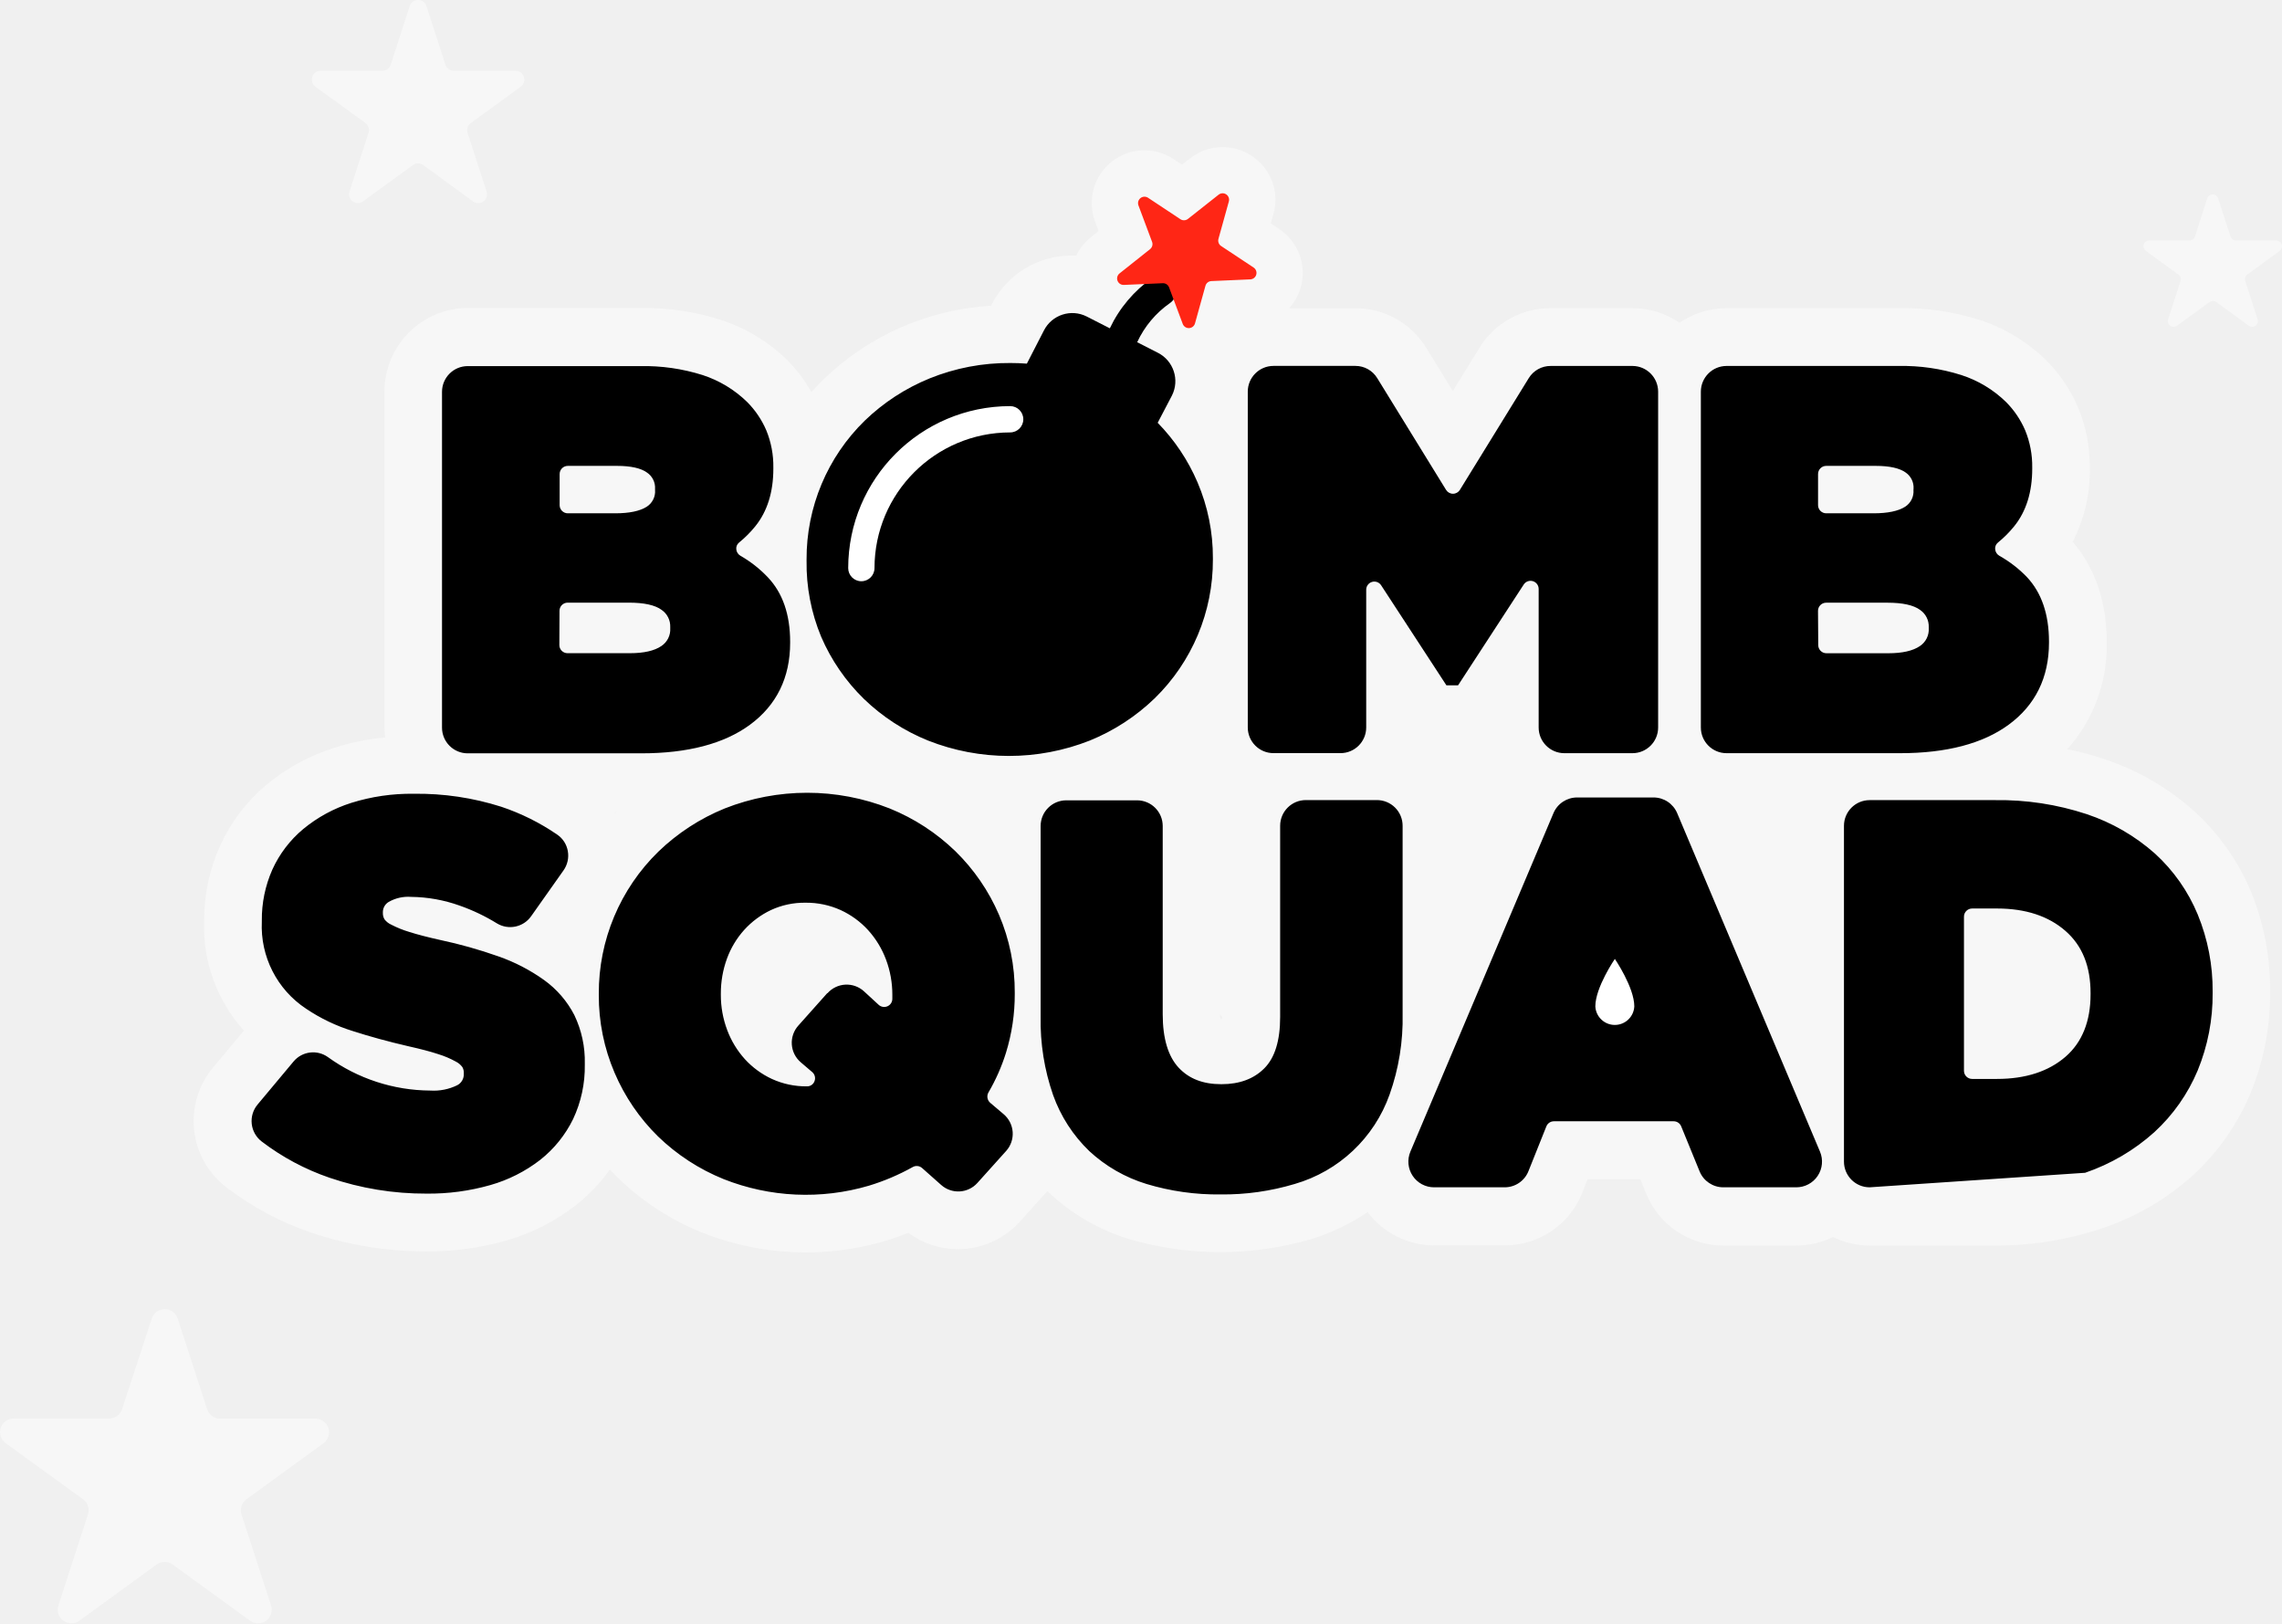
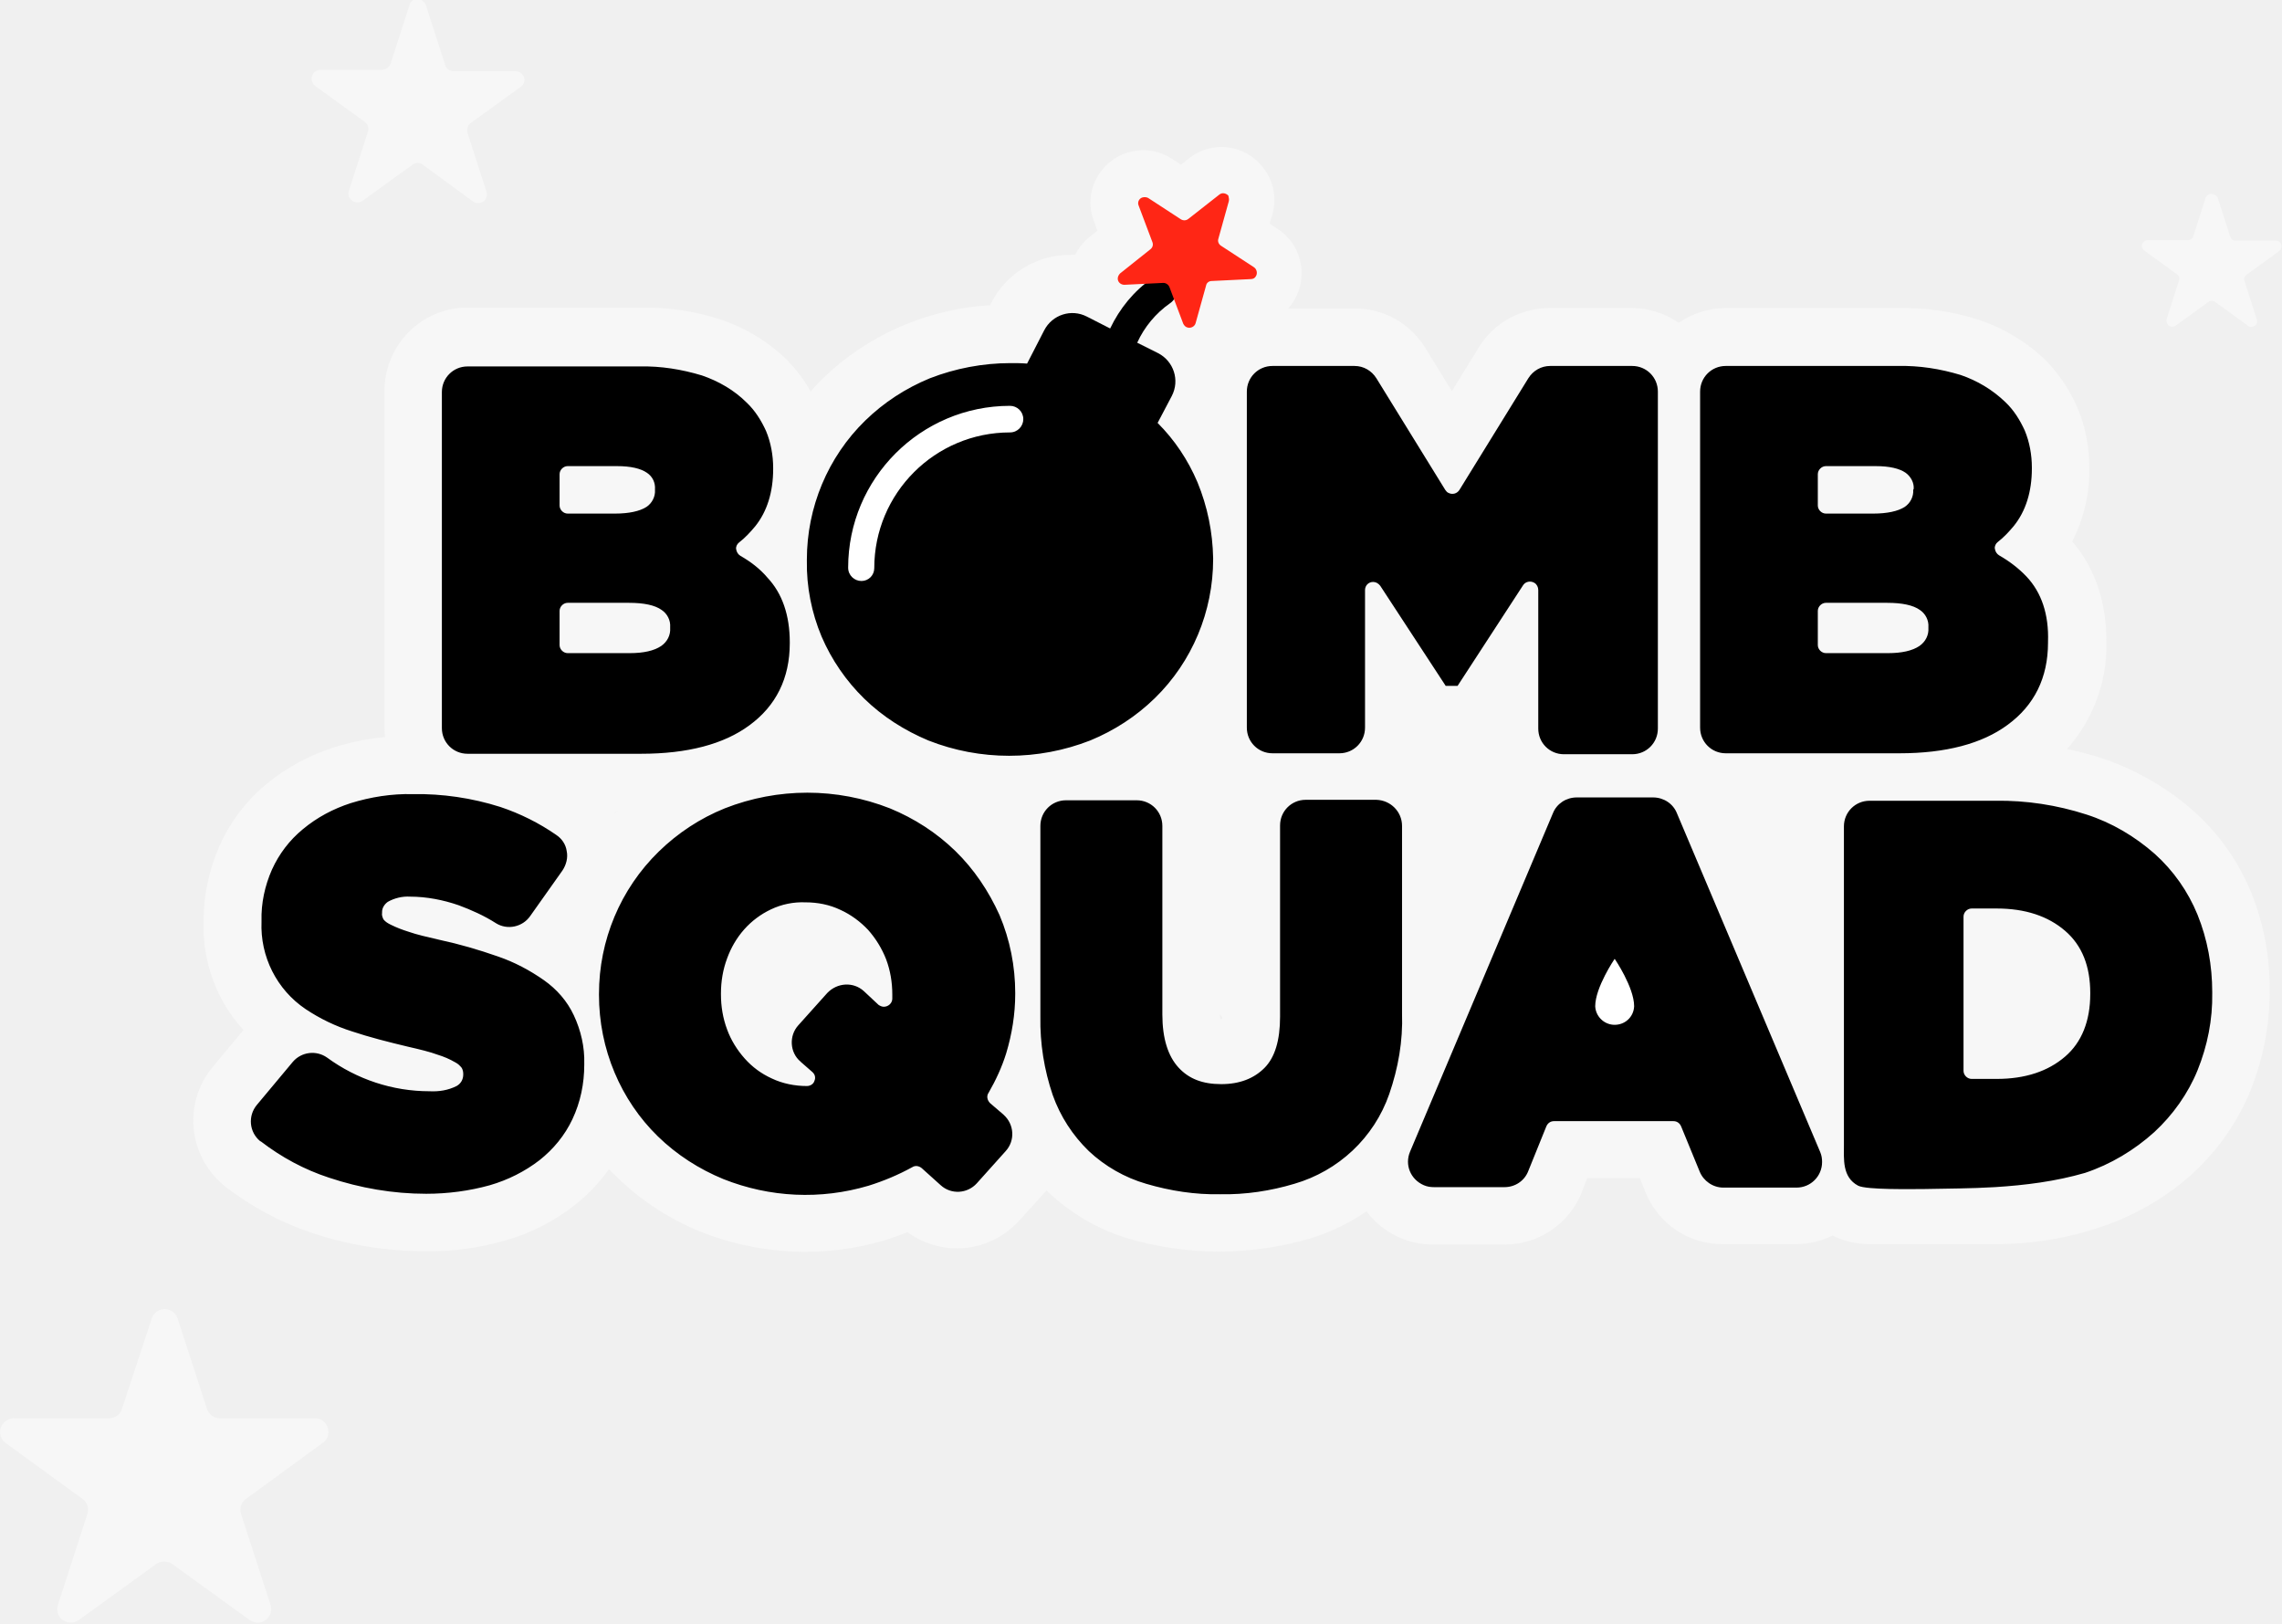
- <svg xmlns="http://www.w3.org/2000/svg" viewBox="0 0 480.75 341.97">
-   <defs>
-     <style>.cls-1{fill:#e2810c;opacity:.5}.cls-2{fill:#f7f7f7}.cls-3{fill:#fff}.cls-4{fill:#ff2615}</style>
-   </defs>
-   <g id="Mixed_Grit_Halftone_2" data-name="Mixed Grit Halftone 2">
-     <path class="cls-1" d="M136.74 187.06c-.1-.18.52-.53.52-.53zM257.19 227l.42.53c0 .8-.42.57-.42-.53z" />
-     <path class="cls-2" d="M474.28 188a48.07 48.07 0 0 0-12.06-17.15A53.44 53.44 0 0 0 443.58 160a61.43 61.43 0 0 0-8.07-2.18 32.54 32.54 0 0 0 8.31-22.47v-.22c0-10.27-3.71-17-7.17-21a32.65 32.65 0 0 0 3.61-15.4v-.22a32 32 0 0 0-2.46-12.64 31.28 31.28 0 0 0-6.63-9.87 36.1 36.1 0 0 0-14.06-8.59A53.1 53.1 0 0 0 400 64.92h-36.27a17.47 17.47 0 0 0-9.9 3.07 17.47 17.47 0 0 0-9.9-3.07h-17.26a17.47 17.47 0 0 0-15 8.36l-5.6 9.09-5.6-9.09a17.47 17.47 0 0 0-15-8.35H271.6a11.11 11.11 0 0 0-2.12-16.69l-1.77-1.17.57-2a11 11 0 0 0-1.85-9.68 11.09 11.09 0 0 0-15.76-2L249 34.68l-1.77-1.17a11.1 11.1 0 0 0-16.53 13.14l.74 2L229.8 50a11.07 11.07 0 0 0-3.07 3.84h-.9A18.78 18.78 0 0 0 209 64l-.2.4a55.49 55.49 0 0 0-35.21 15.42c-.92.9-1.8 1.83-2.65 2.79A31.1 31.1 0 0 0 166 76a36.1 36.1 0 0 0-14.06-8.59 53.1 53.1 0 0 0-17.07-2.53H98.53A17.6 17.6 0 0 0 81 82.5v70.75a17.64 17.64 0 0 0 .14 2.09 50.72 50.72 0 0 0-10.86 2.23 42.33 42.33 0 0 0-14.16 7.76 36.15 36.15 0 0 0-9.74 12.82A38 38 0 0 0 43 193.93v.22a32.57 32.57 0 0 0 8.39 22.94l-6.51 7.79a17.59 17.59 0 0 0 2.81 25.24 62.61 62.61 0 0 0 17.72 9.48 74.7 74.7 0 0 0 24.43 4 59.36 59.36 0 0 0 16.9-2.3 43 43 0 0 0 14.63-7.46 37.12 37.12 0 0 0 7.11-7.46c.52.56 1.06 1.11 1.61 1.65a55.2 55.2 0 0 0 17.7 11.57 59.16 59.16 0 0 0 38.81 1.78q2.43-.74 4.77-1.68a17.55 17.55 0 0 0 10.44 3.44 17.6 17.6 0 0 0 13.07-5.82l5.78-6.43.4.4A43.12 43.12 0 0 0 237.8 261a68.53 68.53 0 0 0 38.52 0 44.94 44.94 0 0 0 11.8-5.66 17.53 17.53 0 0 0 14 7H317a17.5 17.5 0 0 0 16.32-11.05l1.14-2.86h11.13l1.21 3a17.51 17.51 0 0 0 16.27 10.94h15.37a17.56 17.56 0 0 0 7.72-1.79 17.44 17.44 0 0 0 7.67 1.79h26a69.86 69.86 0 0 0 23.44-3.76 54.22 54.22 0 0 0 18.76-11.07 49.17 49.17 0 0 0 12.11-17.3 54.19 54.19 0 0 0 4.09-21v-.22a54 54 0 0 0-3.95-21.02zm-344.77-16.61c-.11-.19.55-.57.55-.57zM257 213.66l.45.56c.04.88-.45.63-.45-.56z" />
-     <path d="M156 117.08a1.76 1.76 0 0 1-.89-1.39 1.59 1.59 0 0 1 .59-1.4 23.24 23.24 0 0 0 3.43-3.44c2.51-3.11 3.79-7.18 3.79-12.12v-.22a19.88 19.88 0 0 0-1.48-7.85 19.17 19.17 0 0 0-4.06-6A24.05 24.05 0 0 0 148 79a41.11 41.11 0 0 0-13.15-1.88H98.53a5.42 5.42 0 0 0-5.41 5.41v70.75a5.41 5.41 0 0 0 5.41 5.41h36.6c9.7 0 17.39-2 22.84-6 5.63-4.13 8.49-9.95 8.49-17.29v-.22c0-5.73-1.58-10.29-4.7-13.57a25.1 25.1 0 0 0-5.76-4.53zm-38.13 11.58a1.72 1.72 0 0 1 1.71-1.71h12.9c3.21 0 5.54.51 6.91 1.53a4.2 4.2 0 0 1 1.81 3.63v.22a4.19 4.19 0 0 1-1.87 3.76c-1.46 1-3.69 1.51-6.63 1.51h-13.15a1.72 1.72 0 0 1-1.71-1.71zM138 103.19a3.84 3.84 0 0 1-1.76 3.56c-1.43.91-3.66 1.38-6.63 1.38h-10a1.72 1.72 0 0 1-1.71-1.71v-6.57a1.72 1.72 0 0 1 1.71-1.71H130c2.86 0 5 .47 6.28 1.39A3.87 3.87 0 0 1 138 103zm205.93-26.1h-17.26a5.38 5.38 0 0 0-4.61 2.57l-14.5 23.53a1.71 1.71 0 0 1-2.92 0l-14.5-23.54a5.37 5.37 0 0 0-4.6-2.57h-17.26a5.42 5.42 0 0 0-5.41 5.41v70.75a5.41 5.41 0 0 0 5.41 5.41h14.13a5.41 5.41 0 0 0 5.41-5.41v-29a1.71 1.71 0 0 1 3.15-.94l13.75 21.07h2.45L321 123.14a1.71 1.71 0 0 1 3.15.94v29.17a5.41 5.41 0 0 0 5.41 5.41h14.35a5.41 5.41 0 0 0 5.41-5.41V82.5a5.42 5.42 0 0 0-5.39-5.41zM427 121.55a25.1 25.1 0 0 0-5.79-4.47 1.76 1.76 0 0 1-.89-1.39 1.59 1.59 0 0 1 .59-1.4 23.23 23.23 0 0 0 3.43-3.44c2.51-3.11 3.79-7.18 3.79-12.12v-.22a19.88 19.88 0 0 0-1.48-7.85 19.17 19.17 0 0 0-4.06-6 24.05 24.05 0 0 0-9.41-5.66A41.11 41.11 0 0 0 400 77.09h-36.27a5.42 5.42 0 0 0-5.41 5.41v70.75a5.41 5.41 0 0 0 5.41 5.41h36.6c9.7 0 17.39-2 22.84-6 5.63-4.13 8.49-9.95 8.49-17.29v-.22c0-5.76-1.58-10.33-4.66-13.6zm-44 7.12a1.72 1.72 0 0 1 1.71-1.71h12.9c3.21 0 5.54.51 6.91 1.53a4.2 4.2 0 0 1 1.81 3.63v.22a4.19 4.19 0 0 1-1.87 3.76c-1.46 1-3.69 1.51-6.63 1.51h-13.07a1.72 1.72 0 0 1-1.71-1.71zm20.11-25.48a3.84 3.84 0 0 1-1.76 3.56c-1.43.91-3.66 1.38-6.63 1.38h-10a1.72 1.72 0 0 1-1.71-1.71v-6.57a1.72 1.72 0 0 1 1.71-1.71h10.46c2.86 0 5 .47 6.28 1.39a3.87 3.87 0 0 1 1.67 3.44zM114.64 206.46a38.17 38.17 0 0 0-9.65-5A97.55 97.55 0 0 0 92.7 198c-2.61-.58-4.78-1.14-6.46-1.68a21.53 21.53 0 0 1-3.78-1.52 3.75 3.75 0 0 1-1.46-1.14 2.54 2.54 0 0 1-.34-1.36v-.22a2.5 2.5 0 0 1 1.2-2.07 8.23 8.23 0 0 1 4.74-1.08 31.4 31.4 0 0 1 10.24 1.84 40.6 40.6 0 0 1 7.86 3.75 5.39 5.39 0 0 0 7.2-1.52l6.81-9.64a5.4 5.4 0 0 0 .91-4.09 5.27 5.27 0 0 0-2.21-3.44 47.26 47.26 0 0 0-11.82-5.89 58.14 58.14 0 0 0-18.44-2.73A42.13 42.13 0 0 0 74 169.13a30.24 30.24 0 0 0-10.12 5.51 24.09 24.09 0 0 0-6.5 8.53 25.9 25.9 0 0 0-2.22 10.76v.22a20.8 20.8 0 0 0 9.34 18.35 37.37 37.37 0 0 0 9.77 4.68c3.6 1.16 7.54 2.24 11.74 3.21 2.6.58 4.73 1.14 6.32 1.67a19.57 19.57 0 0 1 3.67 1.55 3.89 3.89 0 0 1 1.41 1.18 2.33 2.33 0 0 1 .3 1.23v.22a2.56 2.56 0 0 1-1.39 2.37 11.23 11.23 0 0 1-5.66 1.12 37.16 37.16 0 0 1-21.58-7.05 5.36 5.36 0 0 0-7.23.92l-7.59 9.08a5.42 5.42 0 0 0 .87 7.78 50.46 50.46 0 0 0 14.28 7.63 62.56 62.56 0 0 0 20.46 3.35 47.24 47.24 0 0 0 13.43-1.8 31 31 0 0 0 10.52-5.32 24.83 24.83 0 0 0 6.91-8.57 25.91 25.91 0 0 0 2.47-11.47v-.22a22.41 22.41 0 0 0-2.2-10.22 20.82 20.82 0 0 0-6.36-7.38zm86.63-27.15a43.16 43.16 0 0 0-13.83-9 47.34 47.34 0 0 0-34.78 0 44 44 0 0 0-13.93 9.06 41.54 41.54 0 0 0-12.58 30v.22a41.15 41.15 0 0 0 3.33 16.41 41.79 41.79 0 0 0 9.13 13.38 43.1 43.1 0 0 0 13.83 9 47 47 0 0 0 30.61 1.39 46.65 46.65 0 0 0 9.22-3.92 1.71 1.71 0 0 1 2 .21l4 3.55a5.42 5.42 0 0 0 7.63-.41l6.07-6.75a5.41 5.41 0 0 0-.53-7.74l-2.84-2.41a1.74 1.74 0 0 1-.34-2.21 40.38 40.38 0 0 0 3.66-8.29 41.59 41.59 0 0 0 1.86-12.46v-.22a41.15 41.15 0 0 0-3.32-16.42 41.86 41.86 0 0 0-9.19-13.39zm-27 29.91l-6.1 6.84a5.41 5.41 0 0 0 .52 7.71l2.41 2.06a1.7 1.7 0 0 1 .49 1.93 1.63 1.63 0 0 1-1.59 1.08 17.25 17.25 0 0 1-7.37-1.55 17.89 17.89 0 0 1-5.72-4.19 19.17 19.17 0 0 1-3.72-6.14 20.86 20.86 0 0 1-1.33-7.41v-.22a21.27 21.27 0 0 1 1.28-7.37 18.54 18.54 0 0 1 3.64-6.07 18 18 0 0 1 5.65-4.19 16.75 16.75 0 0 1 7.27-1.54 17.51 17.51 0 0 1 7.4 1.55 18 18 0 0 1 5.8 4.24 19.32 19.32 0 0 1 3.76 6.2 21 21 0 0 1 1.33 7.41v.88a1.72 1.72 0 0 1-2.87 1.24l-3.12-2.87a5.41 5.41 0 0 0-7.67.41zM290 168.54h-14.9a5.41 5.41 0 0 0-5.41 5.41v40.27c0 5-1.12 8.6-3.33 10.82s-5.2 3.35-9.06 3.35-6.81-1.14-9-3.49-3.35-6.12-3.35-11.24V174a5.41 5.41 0 0 0-5.41-5.41h-14.9a5.41 5.41 0 0 0-5.41 5.41v40.16a47.49 47.49 0 0 0 2.62 16.5 30.68 30.68 0 0 0 7.64 11.83 31.06 31.06 0 0 0 12.05 6.92 51.76 51.76 0 0 0 15.58 2.2 52.29 52.29 0 0 0 15.63-2.2 30.08 30.08 0 0 0 20-18.85 47.7 47.7 0 0 0 2.74-17V174a5.41 5.41 0 0 0-5.49-5.46zm63.33 2.75a5.4 5.4 0 0 0-5-3.3h-16.06a5.4 5.4 0 0 0-5 3.3l-30.14 71.3a5.41 5.41 0 0 0 5 7.52H317a5.38 5.38 0 0 0 5-3.4l3.77-9.43a1.71 1.71 0 0 1 1.59-1.08h25.23a1.71 1.71 0 0 1 1.59 1.07l3.87 9.47a5.39 5.39 0 0 0 5 3.37h15.37a5.41 5.41 0 0 0 5-7.51zm85.94 75.76a42.15 42.15 0 0 0 14.59-8.56 37.08 37.08 0 0 0 9.13-13 42.09 42.09 0 0 0 3.15-16.34v-.22a41.94 41.94 0 0 0-3.14-16.28 36 36 0 0 0-9-12.83 41.36 41.36 0 0 0-14.43-8.33 58.78 58.78 0 0 0-19.24-2.94h-26.45a5.41 5.41 0 0 0-5.41 5.41v70.74a5.41 5.41 0 0 0 5.41 5.41m41.26-27.5c-3.58 3.1-8.43 4.67-14.42 4.67h-5.26a1.72 1.72 0 0 1-1.71-1.71v-32.48a1.72 1.72 0 0 1 1.71-1.71h5.26c6 0 10.83 1.59 14.41 4.72s5.29 7.48 5.29 13.13v.22c0 5.7-1.78 10.13-5.28 13.16zM252.28 101.6a41 41 0 0 0-8.39-12.54l3-5.73a6.71 6.71 0 0 0-2.93-9l-4.39-2.24a20.62 20.62 0 0 1 6.92-8.26 3.23 3.23 0 0 0-3.73-5.28 27.05 27.05 0 0 0-8.95 10.61l-4.88-2.49a6.71 6.71 0 0 0-9 2.93l-3.6 7a45.91 45.91 0 0 0-3.48-.13 44.4 44.4 0 0 0-17 3.24 43 43 0 0 0-13.64 8.87 40.62 40.62 0 0 0-12.29 29.31v.22a40.23 40.23 0 0 0 3.08 16.04 40.88 40.88 0 0 0 9 13.08 42.19 42.19 0 0 0 13.51 8.77 46.42 46.42 0 0 0 34.08 0 43 43 0 0 0 13.64-8.87 40.62 40.62 0 0 0 12.29-29.31v-.22a40.23 40.23 0 0 0-3.24-16z" />
-     <path class="cls-3" d="M181.46 122.44a2.77 2.77 0 0 1-2.77-2.77 34.16 34.16 0 0 1 34.12-34.12 2.77 2.77 0 1 1 0 5.54 28.61 28.61 0 0 0-28.58 28.58 2.77 2.77 0 0 1-2.77 2.77z" />
-     <path class="cls-4" d="M258.89 42.41l-2.2 7.92a1.36 1.36 0 0 0 .56 1.49l6.85 4.54a1.36 1.36 0 0 1-.69 2.49l-8.21.36a1.36 1.36 0 0 0-1.25 1l-2.2 7.92a1.36 1.36 0 0 1-2.58.11l-2.88-7.7a1.36 1.36 0 0 0-1.33-.88l-8.21.36a1.36 1.36 0 0 1-.9-2.42l6.43-5.11a1.36 1.36 0 0 0 .43-1.54l-2.88-7.7a1.36 1.36 0 0 1 2-1.61l6.85 4.54a1.36 1.36 0 0 0 1.59-.07l6.47-5.11a1.36 1.36 0 0 1 2.15 1.41z" />
-     <path class="cls-3" d="M344.3 212a4.11 4.11 0 0 1-8.21 0c0-4 4.11-10 4.11-10s4.1 6 4.1 10z" />
-     <path class="cls-2" d="M37.41 277.69l6.22 19.15a2.87 2.87 0 0 0 2.73 2H66.5a2.87 2.87 0 0 1 1.68 5.16l-16.29 11.85a2.87 2.87 0 0 0-1 3.21l6.22 19.15a2.87 2.87 0 0 1-4.41 3.21l-16.33-11.85a2.87 2.87 0 0 0-3.37 0l-16.29 11.84a2.87 2.87 0 0 1-4.41-3.21l6.22-19.15a2.87 2.87 0 0 0-1-3.21L1.19 304a2.87 2.87 0 0 1 1.69-5.19H23a2.87 2.87 0 0 0 2.73-2L32 277.69a2.87 2.87 0 0 1 5.41 0zM89.84 1.28l4 12.36a1.85 1.85 0 0 0 1.76 1.28h13a1.85 1.85 0 0 1 1.09 3.35l-10.5 7.64a1.85 1.85 0 0 0-.68 2.09l4 12.36a1.85 1.85 0 0 1-2.85 2.07l-10.49-7.66a1.85 1.85 0 0 0-2.18 0l-10.51 7.64a1.85 1.85 0 0 1-2.85-2.07l4-12.36a1.85 1.85 0 0 0-.63-2.07l-10.54-7.64a1.85 1.85 0 0 1 1.09-3.35h13a1.85 1.85 0 0 0 1.76-1.28l4-12.36a1.85 1.85 0 0 1 3.53 0zm377.45 40.49l2.62 8.07a1.21 1.21 0 0 0 1.15.83h8.48a1.21 1.21 0 0 1 .71 2.19l-6.86 5a1.21 1.21 0 0 0-.39 1.34l2.62 8.07a1.21 1.21 0 0 1-1.86 1.35l-6.86-5a1.21 1.21 0 0 0-1.42 0l-6.86 5a1.21 1.21 0 0 1-1.86-1.35l2.62-8.07a1.21 1.21 0 0 0-.44-1.35l-6.86-5a1.21 1.21 0 0 1 .71-2.19h8.48a1.21 1.21 0 0 0 1.15-.83l2.58-8.06a1.21 1.21 0 0 1 2.29 0z" />
+ <svg xmlns="http://www.w3.org/2000/svg" id="Layer_1" viewBox="0 0 480.8 342">
+   <style>.st0{opacity:.5;fill:#e2810c;enable-background:new}.st1{fill:#f7f7f7}.st2{fill:#fff}.st3{fill:#ff2615}</style>
+   <g id="Mixed_Grit_Halftone_2">
+     <path class="st0" d="M136.7 187.1c-.1-.2.5-.5.5-.5l-.5.5zM257.2 227l.4.5c0 .8-.4.6-.4-.5z" />
+     <path class="st1" d="M474.3 188c-2.7-6.5-6.8-12.4-12.1-17.1-5.4-4.8-11.8-8.5-18.6-10.9-2.6-.9-5.3-1.6-8.1-2.2 5.5-6.2 8.5-14.2 8.3-22.5v-.2c0-10.3-3.7-17-7.2-21 2.4-4.8 3.7-10 3.6-15.4v-.2c0-4.3-.8-8.6-2.5-12.6-1.6-3.7-3.8-7-6.6-9.9-4-3.9-8.8-6.8-14.1-8.6-5.5-1.8-11.3-2.6-17.1-2.5h-36.3c-3.5 0-7 1.1-9.9 3.1-2.9-2-6.4-3.1-9.9-3.1h-17.3c-6.1 0-11.8 3.1-15 8.4l-5.6 9.1-5.6-9.1c-3.2-5.2-8.9-8.4-15-8.3h-13.9c4.1-4.6 3.7-11.6-.8-15.7-.4-.4-.8-.7-1.3-1l-1.8-1.2.6-2c.9-3.3.3-6.9-1.9-9.7-3.7-4.9-10.6-5.9-15.5-2.2-.1.1-.2.1-.2.2l-1.7 1.3-1.8-1.2c-5.1-3.4-12-2-15.4 3.1-2 3-2.4 6.7-1.1 10l.7 2-1.6 1.3c-1.3 1-2.3 2.3-3.1 3.8h-.9c-7.1-.1-13.6 3.9-16.8 10.2l-.2.4c-13.2.8-25.7 6.2-35.2 15.4-.9.9-1.8 1.8-2.6 2.8-1.3-2.4-3-4.6-4.9-6.6-4-3.9-8.8-6.8-14.1-8.6-5.5-1.8-11.3-2.6-17.1-2.5H98.5c-9.7 0-17.5 7.9-17.5 17.6v70.8c0 .7.1 1.4.1 2.1-3.7.3-7.3 1.1-10.9 2.2-5.2 1.7-10 4.3-14.2 7.8a35.7 35.7 0 0 0-9.7 12.8c-2.2 5-3.4 10.3-3.4 15.8v.2c-.3 8.4 2.7 16.7 8.4 22.9l-6.5 7.8c-6.2 7.5-5.2 18.5 2.2 24.8.2.2.4.3.6.5 5.4 4.1 11.3 7.3 17.7 9.5 7.9 2.7 16.1 4 24.4 4 5.7.1 11.4-.7 16.9-2.3 5.3-1.5 10.3-4.1 14.6-7.5 2.7-2.1 5.1-4.7 7.1-7.5.5.6 1.1 1.1 1.6 1.6 5.1 5 11.1 8.9 17.7 11.6 12.4 4.9 26 5.6 38.8 1.8 1.6-.5 3.2-1.1 4.8-1.7 3 2.2 6.7 3.4 10.4 3.4 5 0 9.7-2.1 13.1-5.8l5.8-6.4.4.4c4.8 4.5 10.5 7.8 16.7 9.7 12.6 3.7 25.9 3.7 38.5 0 4.2-1.3 8.2-3.2 11.8-5.7 3.3 4.4 8.5 7 14 7H317c7.2 0 13.7-4.4 16.3-11.1l1.1-2.9h11.1l1.2 3c2.7 6.6 9.1 11 16.3 10.9h15.4c2.7 0 5.3-.6 7.7-1.8 2.4 1.2 5 1.8 7.7 1.8h26c8 .1 15.9-1.2 23.4-3.8 6.9-2.4 13.3-6.1 18.8-11.1 5.2-4.8 9.4-10.7 12.1-17.3 2.7-6.7 4.1-13.8 4.1-21v.1c.1-7.2-1.2-14.3-3.9-21zm-344.8-16.6c-.1-.2.6-.6.6-.6l-.6.6zM257 213.7l.5.6c0 .8-.5.5-.5-.6z" />
+     <path d="M156 117.1c-.5-.3-.8-.8-.9-1.4-.1-.5.2-1.1.6-1.4 1.3-1 2.4-2.2 3.4-3.4 2.5-3.1 3.8-7.2 3.8-12.1v-.2c0-2.7-.5-5.4-1.5-7.8-1-2.2-2.3-4.3-4.1-6-2.6-2.6-5.9-4.5-9.4-5.7-4.3-1.3-8.7-2-13.1-1.9H98.5c-3 0-5.4 2.4-5.4 5.4v70.8c0 3 2.4 5.4 5.4 5.4h36.6c9.7 0 17.4-2 22.8-6 5.6-4.1 8.5-9.9 8.5-17.3v-.2c0-5.7-1.6-10.3-4.7-13.6-1.6-1.9-3.6-3.4-5.7-4.6zm-38.1 11.6c0-.9.8-1.7 1.7-1.7h12.9c3.2 0 5.5.5 6.9 1.5 1.2.8 1.9 2.2 1.8 3.6v.2c.1 1.5-.6 2.9-1.9 3.8-1.5 1-3.7 1.5-6.6 1.5h-13.1c-.9 0-1.7-.8-1.7-1.7v-7.2zm20.1-25.5c.1 1.4-.6 2.8-1.8 3.6-1.4.9-3.7 1.4-6.6 1.4h-10c-.9 0-1.7-.8-1.7-1.7v-6.6c0-.9.8-1.7 1.7-1.7H130c2.9 0 5 .5 6.3 1.4 1.2.8 1.8 2.1 1.7 3.5v.1zm205.9-26.1h-17.3c-1.9 0-3.6 1-4.6 2.6l-14.5 23.5c-.5.8-1.5 1.1-2.4.6-.2-.1-.4-.3-.6-.6L290 79.7c-1-1.6-2.7-2.6-4.6-2.6h-17.3c-3 0-5.4 2.4-5.4 5.4v70.8c0 3 2.4 5.4 5.4 5.4h14.1c3 0 5.4-2.4 5.4-5.4v-29c0-.9.7-1.7 1.7-1.7.6 0 1.1.3 1.5.8l13.8 21.1h2.5l13.8-21.2c.5-.8 1.6-1 2.4-.5.5.3.8.9.8 1.5v29.2c0 3 2.4 5.4 5.4 5.4h14.4c3 0 5.4-2.4 5.4-5.4v-71c0-3-2.4-5.4-5.4-5.4zm83.1 44.4c-1.7-1.8-3.7-3.3-5.8-4.5-.5-.3-.8-.8-.9-1.4-.1-.5.2-1.1.6-1.4 1.3-1 2.4-2.2 3.4-3.4 2.5-3.1 3.8-7.2 3.8-12.1v-.2c0-2.7-.5-5.4-1.5-7.8-1-2.2-2.3-4.3-4.1-6-2.7-2.6-5.9-4.5-9.4-5.7-4.3-1.3-8.7-2-13.2-1.9h-36.3c-3 0-5.4 2.4-5.4 5.4v70.8c0 3 2.4 5.4 5.4 5.4h36.6c9.7 0 17.4-2 22.8-6 5.6-4.1 8.5-9.9 8.5-17.3v-.2c.2-5.8-1.4-10.4-4.5-13.7zm-44 7.2c0-.9.8-1.7 1.7-1.7h12.9c3.2 0 5.5.5 6.9 1.5 1.2.8 1.9 2.2 1.8 3.6v.2c.1 1.5-.6 2.9-1.9 3.8-1.5 1-3.7 1.5-6.6 1.5h-13.1c-.9 0-1.7-.8-1.7-1.7v-7.2zm20.1-25.5c.1 1.4-.6 2.8-1.8 3.6-1.4.9-3.7 1.4-6.6 1.4h-10c-.9 0-1.7-.8-1.7-1.7v-6.6c0-.9.8-1.7 1.7-1.7h10.5c2.9 0 5 .5 6.3 1.4 1.1.8 1.8 2.1 1.7 3.4l-.1.2zM114.6 206.5c-3-2.1-6.2-3.8-9.7-5-4-1.4-8.1-2.6-12.3-3.5-2.6-.6-4.8-1.1-6.5-1.7-1.3-.4-2.6-.9-3.8-1.5-.6-.3-1.1-.6-1.5-1.1-.2-.4-.4-.9-.3-1.4v-.2c0-.8.5-1.6 1.2-2.1 1.4-.8 3.1-1.2 4.7-1.1 3.5 0 7 .7 10.2 1.8 2.7 1 5.4 2.2 7.9 3.8 2.4 1.5 5.6.8 7.2-1.5l6.8-9.6c.8-1.2 1.2-2.7.9-4.1-.2-1.4-1-2.6-2.2-3.4-3.6-2.5-7.6-4.5-11.8-5.9-6-1.9-12.2-2.8-18.4-2.7-4.5-.1-8.9.6-13.1 1.9-3.7 1.2-7.1 3-10.1 5.5-2.8 2.3-5 5.2-6.5 8.5-1.5 3.4-2.3 7.1-2.2 10.8v.2c-.3 7.3 3.2 14.3 9.3 18.4 3 2 6.3 3.6 9.8 4.7 3.6 1.2 7.5 2.2 11.7 3.2 2.6.6 4.7 1.1 6.3 1.7 1.3.4 2.5.9 3.7 1.6.6.3 1 .7 1.4 1.2.2.4.3.8.3 1.2v.2c0 1-.5 1.9-1.4 2.4-1.8.9-3.7 1.2-5.7 1.1-7.8 0-15.3-2.5-21.6-7.1a5.4 5.4 0 0 0-7.2.9l-7.6 9.1c-1.9 2.3-1.6 5.7.7 7.6.1 0 .1.1.2.1 4.3 3.3 9.1 5.9 14.3 7.6 6.6 2.2 13.5 3.4 20.5 3.4 4.5 0 9.1-.6 13.4-1.8 3.8-1.1 7.4-2.9 10.5-5.3 2.9-2.3 5.3-5.2 6.9-8.6 1.7-3.6 2.5-7.5 2.5-11.5v-.2c.1-3.5-.7-7-2.2-10.2-1.4-3-3.6-5.5-6.3-7.4zm86.7-27.2c-4-3.9-8.7-6.9-13.8-9-11.2-4.4-23.6-4.4-34.8 0-5.2 2.1-9.9 5.2-13.9 9.1-8.1 7.9-12.6 18.7-12.6 30v.2c0 5.6 1.1 11.2 3.3 16.4 2.1 5 5.2 9.6 9.1 13.4 4 3.9 8.7 6.9 13.8 9 9.8 3.9 20.5 4.4 30.6 1.4 3.2-1 6.3-2.3 9.2-3.9.6-.4 1.4-.3 2 .2l4 3.6c2.2 2 5.6 1.8 7.6-.4l6.1-6.8c2-2.2 1.8-5.6-.4-7.6l-.1-.1-2.8-2.4c-.6-.6-.8-1.5-.3-2.2 1.5-2.6 2.8-5.4 3.7-8.3 1.2-4 1.9-8.2 1.9-12.5v-.2c0-5.6-1.1-11.2-3.3-16.4-2.3-5.1-5.4-9.7-9.3-13.5zm-27 29.9l-6.1 6.8c-2 2.2-1.8 5.7.4 7.6 0 0 .1 0 .1.1l2.4 2.1c.6.5.8 1.2.5 1.9-.2.7-.9 1.1-1.6 1.1-2.5 0-5.1-.5-7.4-1.6-2.2-1-4.1-2.4-5.7-4.2-1.6-1.8-2.9-3.9-3.7-6.1-.9-2.4-1.3-4.9-1.3-7.4v-.2c0-2.5.4-5 1.3-7.4.8-2.2 2-4.3 3.6-6.1 1.6-1.8 3.5-3.2 5.6-4.2 2.3-1.1 4.8-1.6 7.3-1.5 2.6 0 5.1.5 7.4 1.6 2.2 1 4.2 2.5 5.8 4.2 1.6 1.8 2.9 3.9 3.8 6.2.9 2.4 1.3 4.9 1.3 7.4v.9c0 .9-.8 1.7-1.8 1.7-.4 0-.8-.2-1.1-.4l-3.1-2.9c-2.2-2-5.6-1.8-7.7.4zM290 168.5h-14.9c-3 0-5.4 2.4-5.4 5.4v40.3c0 5-1.1 8.6-3.3 10.8s-5.2 3.4-9.1 3.4-6.8-1.1-9-3.5-3.4-6.1-3.4-11.2V174c0-3-2.4-5.4-5.4-5.4h-14.9c-3 0-5.4 2.4-5.4 5.4v40.2c-.1 5.6.8 11.2 2.6 16.5 1.6 4.5 4.2 8.5 7.6 11.8 3.4 3.2 7.6 5.6 12.1 6.9 5.1 1.5 10.3 2.3 15.6 2.2 5.3.1 10.6-.7 15.6-2.2 9.3-2.7 16.8-9.7 20-18.9 1.9-5.5 2.9-11.2 2.7-17V174c0-3-2.4-5.4-5.4-5.5.1 0 0 0 0 0zm63.3 2.8c-.8-2-2.8-3.3-5-3.3h-16.1c-2.2 0-4.2 1.3-5 3.3l-30.1 71.3c-1.2 2.8.1 5.9 2.9 7.1.7.3 1.4.4 2.1.4H317c2.2 0 4.2-1.3 5-3.4l3.8-9.4c.3-.7.9-1.1 1.6-1.1h25.2c.7 0 1.3.4 1.6 1.1l3.9 9.5c.8 2 2.8 3.4 5 3.4h15.4c3 0 5.4-2.4 5.4-5.4 0-.7-.1-1.4-.4-2.1l-30.2-71.4zm67 78.8c6.4-.4 12.8-1.2 19-3 5.4-1.8 10.4-4.8 14.6-8.6 3.9-3.6 7.1-8.1 9.1-13 2.1-5.2 3.2-10.7 3.1-16.3v-.2c0-5.6-1-11.1-3.1-16.3-2-4.9-5.1-9.3-9-12.8-4.2-3.7-9.1-6.6-14.4-8.3-6.2-2-12.7-3-19.2-2.9h-26.5c-3 0-5.4 2.4-5.4 5.4V241c0 3.2-.4 7 3 8.8 1.8.9 11.3.7 13.9.7 4.9-.1 9.9-.1 14.9-.4zm14.8-27.5c-3.6 3.1-8.4 4.7-14.4 4.7h-5.3c-.9 0-1.7-.8-1.7-1.7v-32.5c0-.9.8-1.7 1.7-1.7h5.3c6 0 10.8 1.6 14.4 4.7s5.3 7.5 5.3 13.1v.2c0 5.7-1.8 10.2-5.3 13.2zm-182.8-121c-2-4.7-4.8-8.9-8.4-12.5l3-5.7c1.7-3.3.4-7.3-2.9-9l-4.4-2.2c1.5-3.3 3.9-6.2 6.9-8.3 1.5-1 1.8-3 .8-4.5s-3-1.8-4.5-.8c-3.9 2.7-6.9 6.4-8.9 10.6l-4.9-2.5c-3.3-1.7-7.3-.4-9 2.9l-3.6 7c-1.2-.1-2.3-.1-3.5-.1-5.8 0-11.6 1.1-17 3.2-5.1 2.1-9.7 5.1-13.6 8.9-7.9 7.7-12.3 18.3-12.3 29.3v.2c-.1 5.5 1 11 3.1 16 2.1 4.9 5.2 9.4 9 13.1 3.9 3.8 8.5 6.7 13.5 8.8 10.9 4.3 23.1 4.3 34.1 0 5.1-2.1 9.7-5.1 13.6-8.9 7.9-7.7 12.3-18.3 12.3-29.3v-.2c-.1-5.5-1.2-10.9-3.3-16z" />
+     <path class="st2" d="M181.5 122.4c-1.5 0-2.8-1.2-2.8-2.8 0-18.8 15.3-34.1 34.1-34.1 1.5 0 2.8 1.2 2.8 2.8 0 1.5-1.2 2.8-2.8 2.8-15.8 0-28.6 12.8-28.6 28.6 0 1.5-1.2 2.7-2.7 2.7z" />
+     <path class="st3" d="M258.9 42.4l-2.2 7.9c-.2.6.1 1.2.6 1.5l6.9 4.5c.6.4.8 1.3.4 1.9-.2.4-.6.6-1.1.6l-8.2.4c-.6 0-1.1.4-1.2 1l-2.2 7.9c-.2.7-1 1.1-1.7.9-.4-.1-.7-.4-.9-.8l-2.9-7.7c-.2-.5-.7-.9-1.3-.9l-8.2.4c-.8 0-1.4-.6-1.4-1.3 0-.4.2-.8.5-1.1l6.4-5.1c.5-.4.6-1 .4-1.5l-2.9-7.7c-.3-.7.1-1.5.8-1.7.4-.1.8-.1 1.2.1l6.9 4.5c.5.3 1.1.3 1.6-.1l6.5-5.1c.6-.5 1.4-.3 1.9.2.1.4.2.8.1 1.2z" />
+     <path class="st2" d="M344.3 212c-.1 2.3-2 4-4.3 3.9-2.1-.1-3.8-1.8-3.9-3.9 0-4 4.1-10 4.1-10s4.1 6 4.1 10z" />
+     <path class="st1" d="M37.4 277.7l6.2 19.1c.4 1.2 1.5 2 2.7 2h20.1c1.6 0 2.8 1.3 2.8 2.9 0 .9-.4 1.7-1.1 2.2l-16.3 11.9c-1 .7-1.4 2-1 3.2l6.2 19.1c.5 1.5-.3 3.1-1.8 3.6-.9.3-1.8.1-2.6-.4l-16.3-11.8c-1-.7-2.4-.7-3.4 0l-16.3 11.8c-1.3.9-3.1.6-4-.6-.5-.7-.7-1.7-.4-2.6l6.2-19.1c.4-1.2 0-2.5-1-3.2L1.2 304c-1.3-.9-1.6-2.7-.6-4 .5-.7 1.4-1.2 2.3-1.2H23c1.2 0 2.4-.8 2.7-2l6.3-19.1c.5-1.5 2.2-2.3 3.7-1.7.8.2 1.4.9 1.7 1.7zM89.8 1.3l4 12.4c.2.8 1 1.3 1.8 1.3h13c1 0 1.9.8 1.9 1.8 0 .6-.3 1.2-.8 1.5l-10.5 7.6c-.7.5-.9 1.3-.7 2.1l4 12.4c.3 1-.2 2-1.2 2.3-.6.2-1.2.1-1.7-.3l-10.5-7.7c-.6-.5-1.5-.5-2.2 0l-10.5 7.6c-.8.6-2 .4-2.6-.4-.4-.5-.5-1.1-.3-1.7l4-12.4c.3-.8 0-1.6-.6-2.1l-10.5-7.6c-.8-.6-1-1.8-.4-2.6.3-.5.9-.8 1.5-.8h13c.8 0 1.5-.5 1.8-1.3l4-12.4c.3-1 1.3-1.5 2.3-1.2.6.5 1.1.9 1.2 1.5zm377.5 40.5l2.6 8.1c.2.5.6.8 1.1.8h8.5c.7 0 1.2.5 1.2 1.2 0 .4-.2.8-.5 1l-6.9 5c-.4.3-.6.9-.4 1.3l2.6 8.1c.2.6-.1 1.3-.8 1.5-.4.1-.8.1-1.1-.2l-6.9-5c-.4-.3-1-.3-1.4 0l-6.9 5c-.5.4-1.3.3-1.7-.3-.2-.3-.3-.7-.2-1.1l2.6-8.1c.2-.5 0-1-.4-1.3l-6.9-5c-.5-.4-.7-1.1-.3-1.7.2-.3.6-.5 1-.5h8.5c.5 0 1-.3 1.1-.8l2.6-8.1c.2-.6.9-1 1.5-.8.7.2 1 .5 1.1.9z" />
  </g>
</svg>
